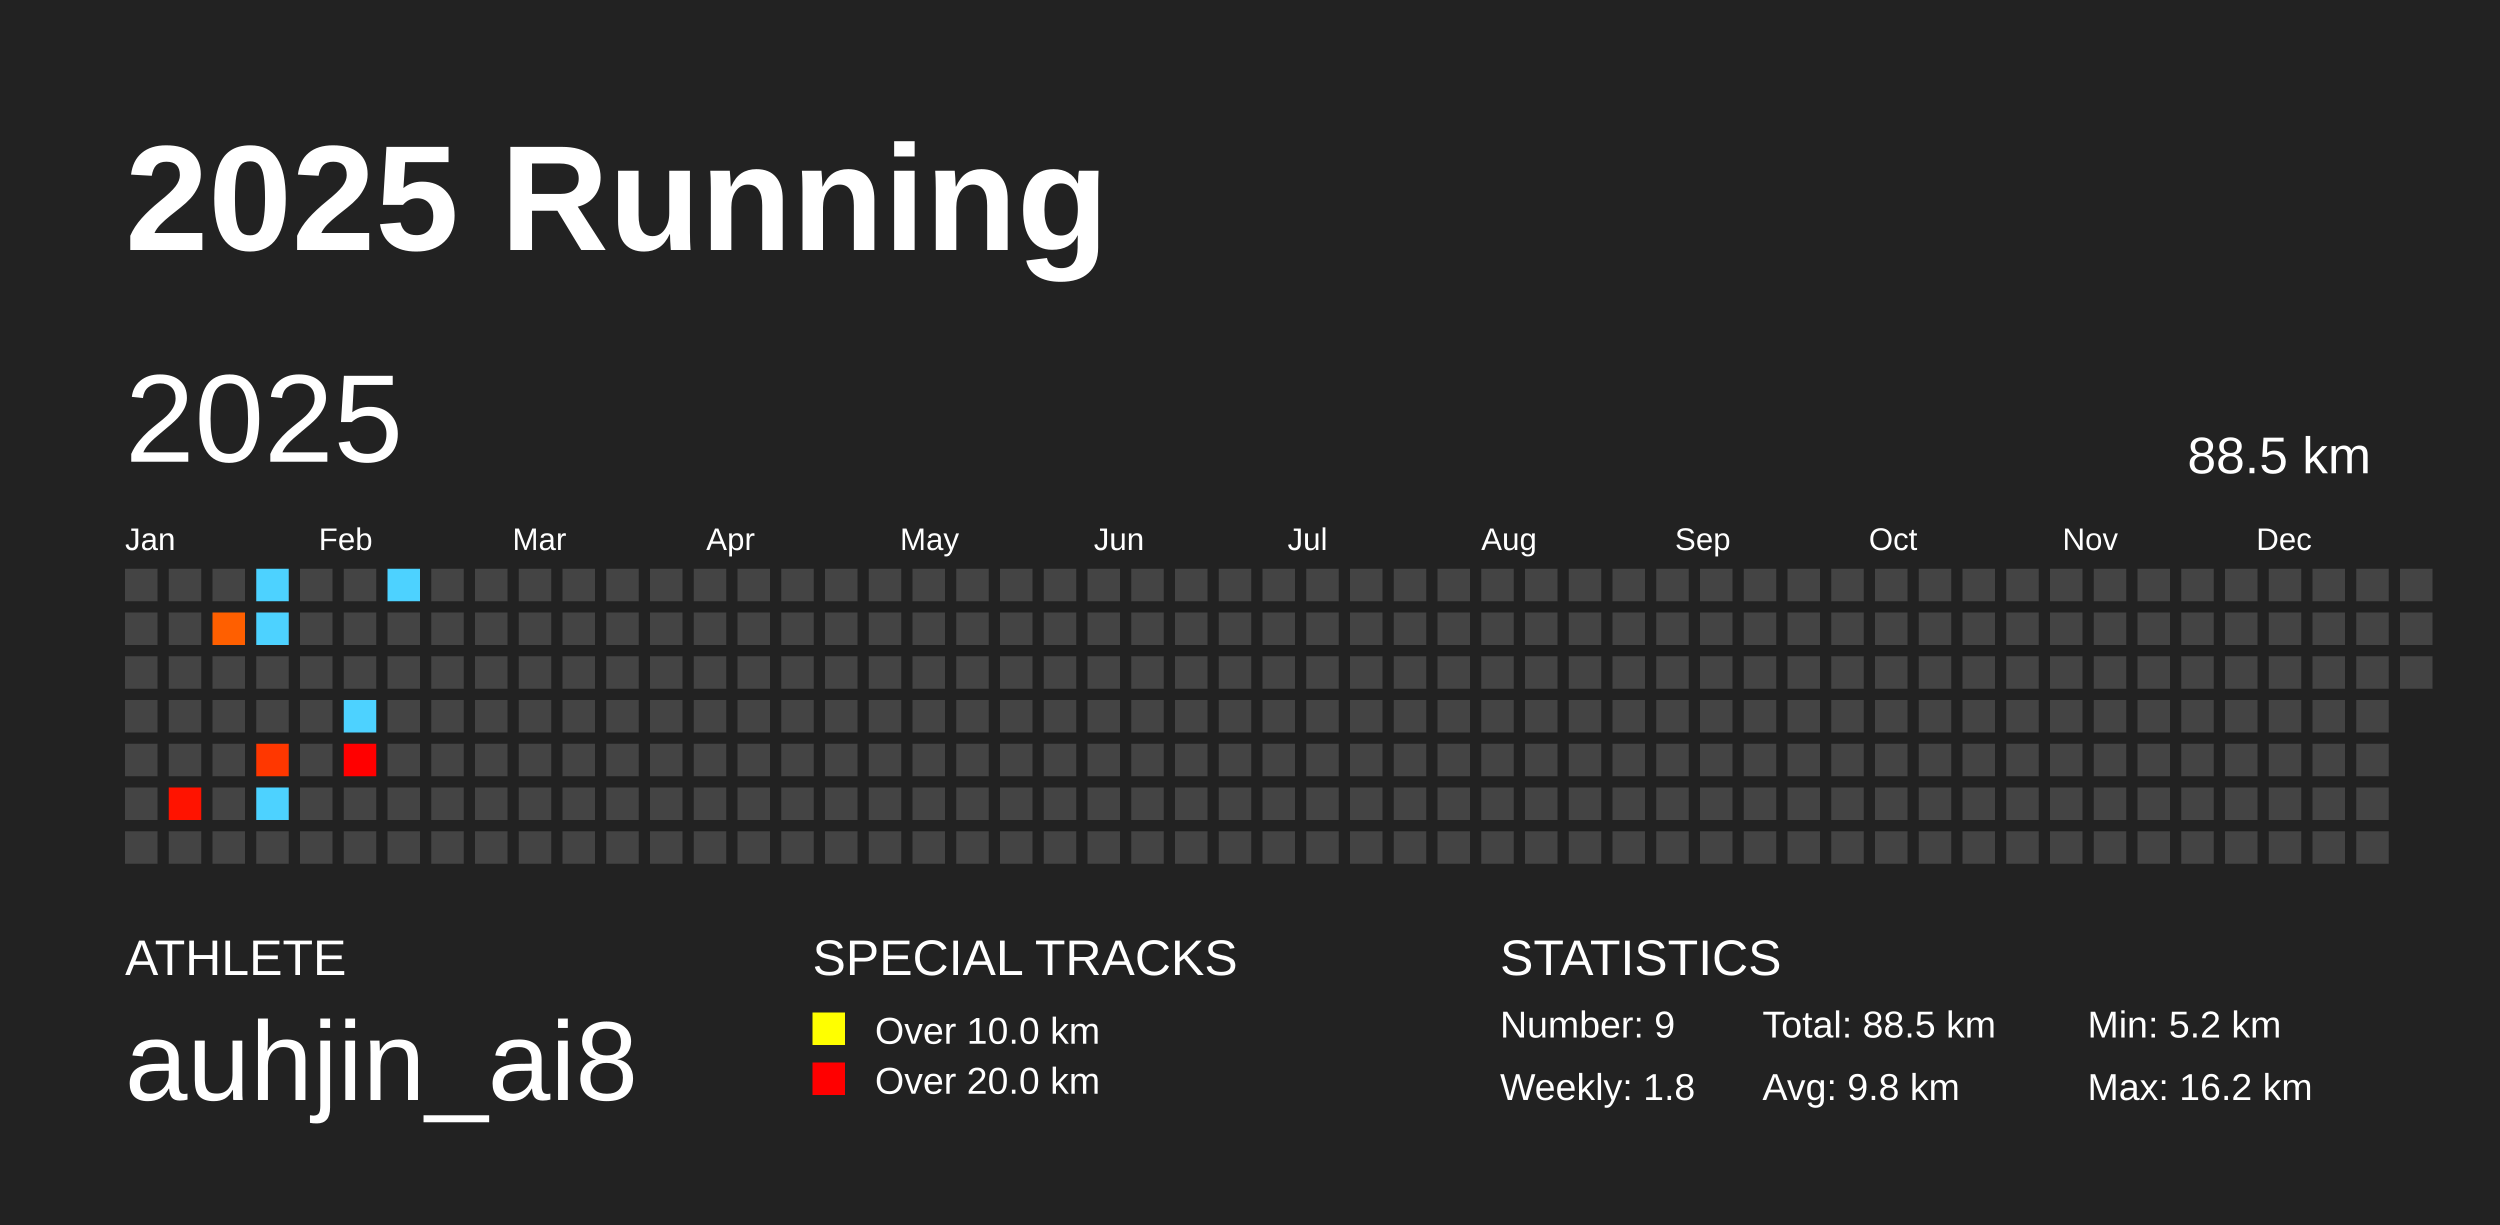
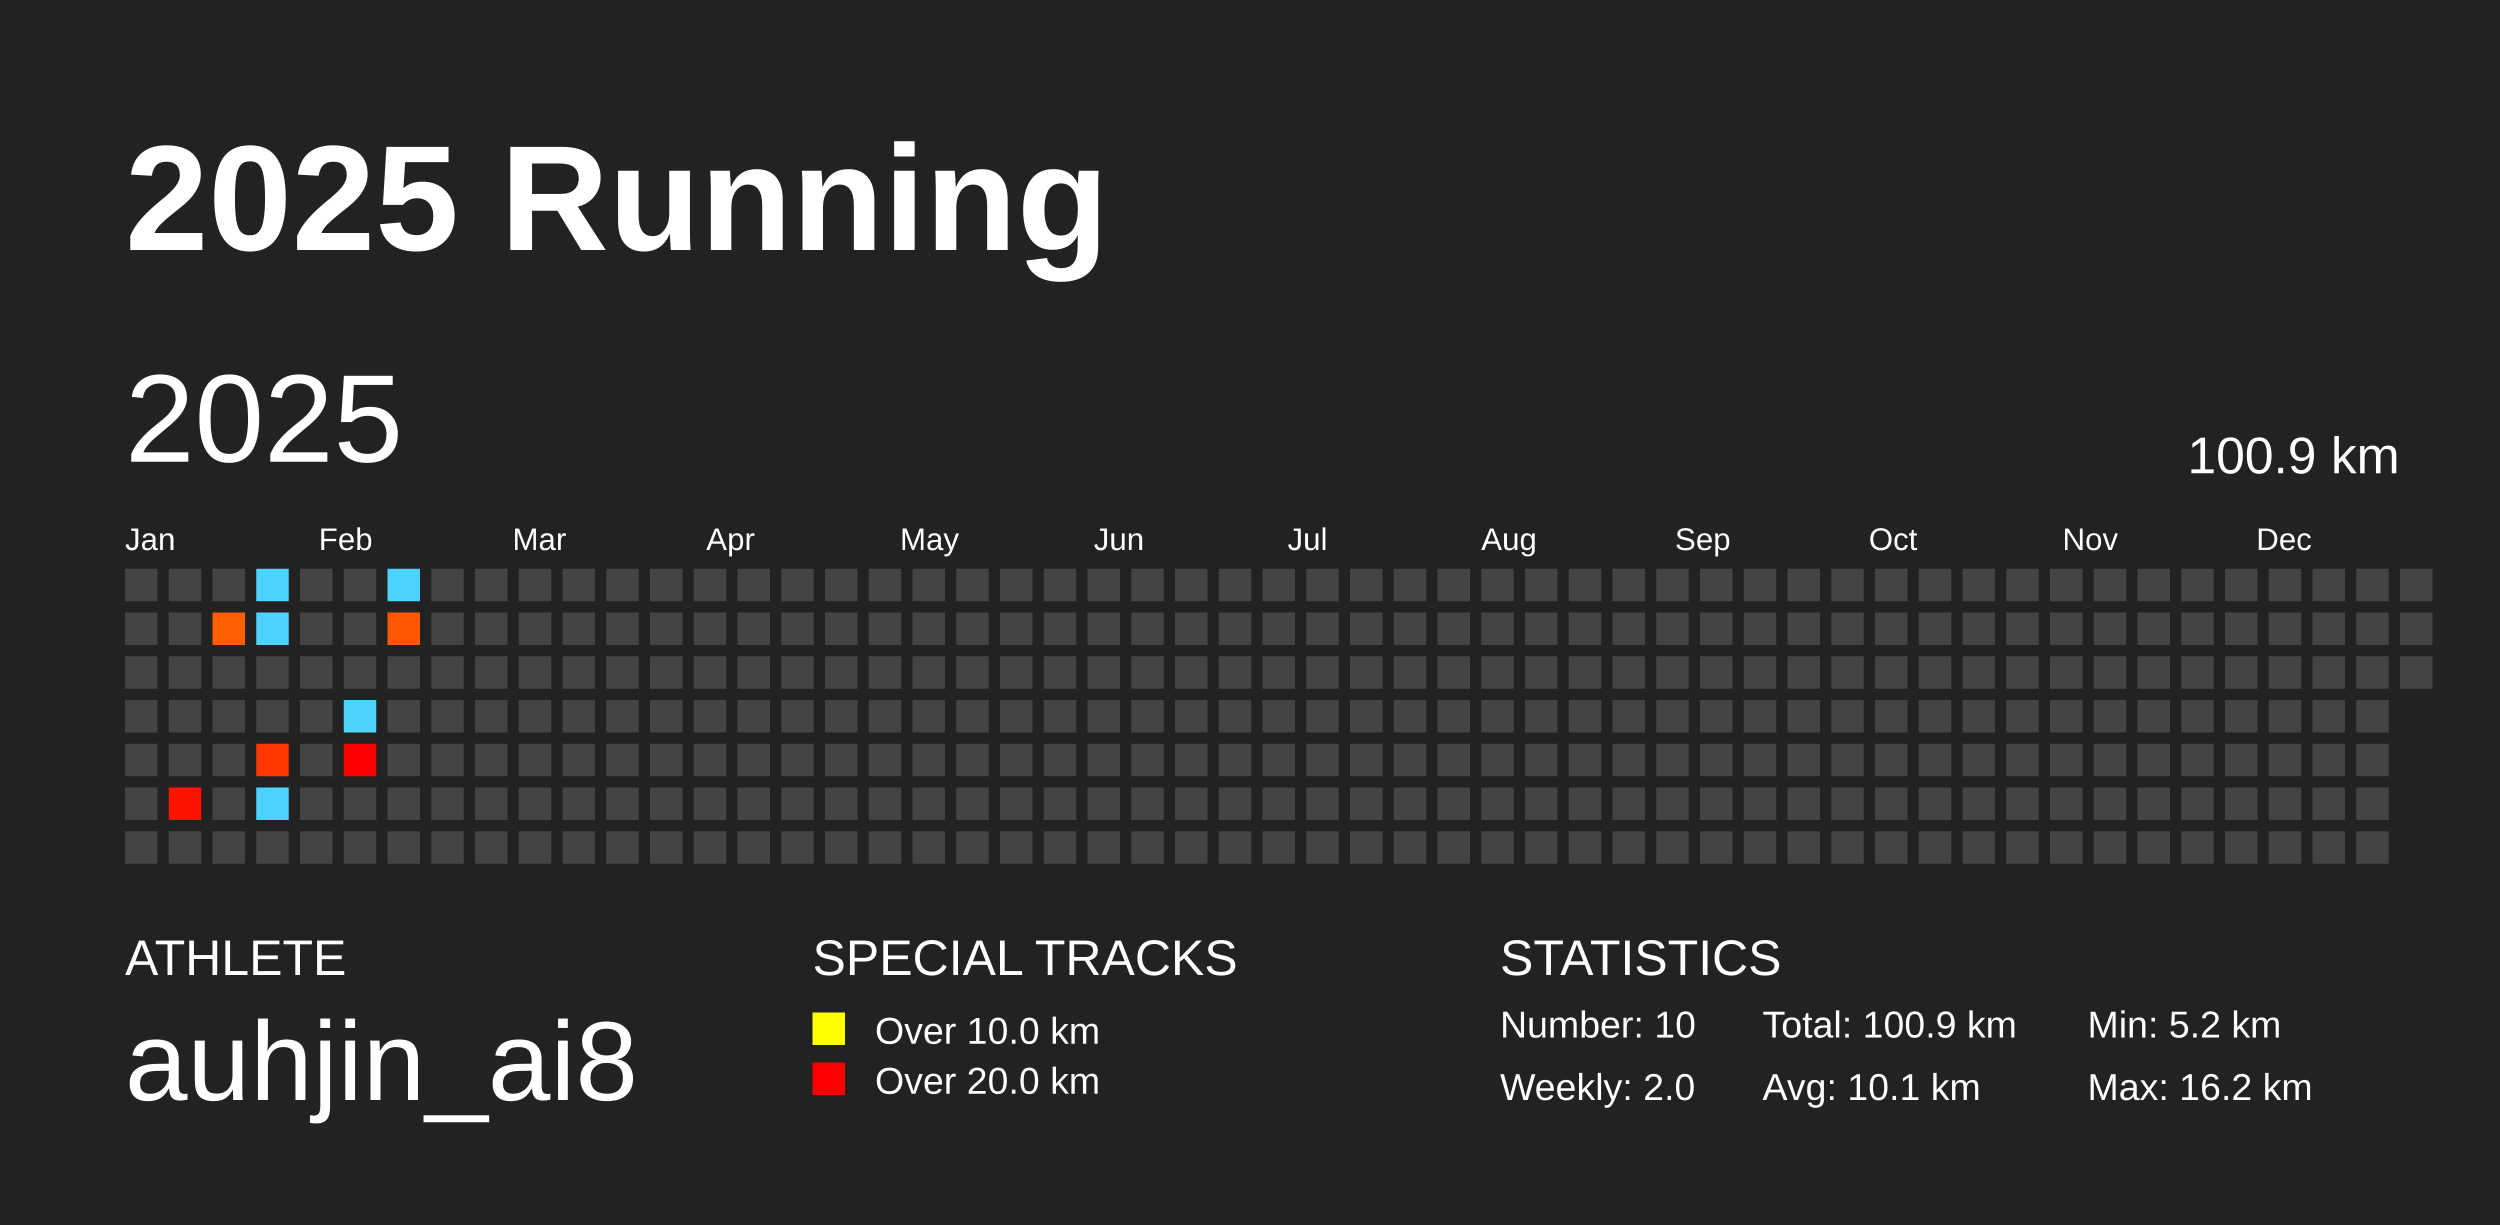
<svg xmlns="http://www.w3.org/2000/svg" baseProfile="full" height="98mm" version="1.1" viewBox="0,0,200,98" width="200mm">
  <defs />
  <rect fill="#222222" height="98" width="200" x="0" y="0" />
  <text fill="#FFFFFF" style="font-size:12px; font-family:Arial; font-weight:bold;" x="10" y="20">2025 Running</text>
  <text fill="#FFFFFF" style="font-size:4px; font-family:Arial" x="10" y="78">ATHLETE</text>
  <text fill="#FFFFFF" style="font-size:9px; font-family:Arial" x="10" y="88">auhjin_ai8</text>
  <text fill="#FFFFFF" style="font-size:4px; font-family:Arial" x="65" y="78">SPECIAL TRACKS</text>
  <rect fill="yellow" height="2.6" width="2.6" x="65" y="81" />
  <text fill="#FFFFFF" style="font-size:3px; font-family:Arial" x="70" y="83.5">Over 10.0 km</text>
  <rect fill="red" height="2.6" width="2.6" x="65" y="85" />
  <text fill="#FFFFFF" style="font-size:3px; font-family:Arial" x="70" y="87.5">Over 20.0 km</text>
  <text fill="#FFFFFF" style="font-size:4px; font-family:Arial" x="120" y="78">STATISTICS</text>
-   <text fill="#FFFFFF" style="font-size:3px; font-family:Arial" x="120" y="83">Number: 9</text>
-   <text fill="#FFFFFF" style="font-size:3px; font-family:Arial" x="120" y="88">Weekly: 1.8</text>
-   <text fill="#FFFFFF" style="font-size:3px; font-family:Arial" x="141" y="83">Total: 88.5 km</text>
-   <text fill="#FFFFFF" style="font-size:3px; font-family:Arial" x="141" y="88">Avg: 9.8 km</text>
+   <text fill="#FFFFFF" style="font-size:3px; font-family:Arial" x="120" y="83">Number: 10</text>
+   <text fill="#FFFFFF" style="font-size:3px; font-family:Arial" x="120" y="88">Weekly: 2.0</text>
+   <text fill="#FFFFFF" style="font-size:3px; font-family:Arial" x="141" y="83">Total: 100.9 km</text>
+   <text fill="#FFFFFF" style="font-size:3px; font-family:Arial" x="141" y="88">Avg: 10.1 km</text>
  <text fill="#FFFFFF" style="font-size:3px; font-family:Arial" x="167" y="83">Min: 5.2 km</text>
  <text fill="#FFFFFF" style="font-size:3px; font-family:Arial" x="167" y="88">Max: 16.2 km</text>
  <text dominant-baseline="hanging" fill="#FFFFFF" style="font-size:10.0px; font-family:Arial;" x="10" y="30">2025</text>
-   <text dominant-baseline="hanging" fill="#FFFFFF" style="font-size:4.125px; font-family:Arial;" x="175" y="35">88.5 km</text>
+   <text dominant-baseline="hanging" fill="#FFFFFF" style="font-size:4.125px; font-family:Arial;" x="175" y="35">100.9 km</text>
  <text fill="#FFFFFF" style="font-size:2.5px; font-family:Arial" x="10.0" y="44">Jan</text>
  <text fill="#FFFFFF" style="font-size:2.5px; font-family:Arial" x="25.5" y="44">Feb</text>
  <text fill="#FFFFFF" style="font-size:2.5px; font-family:Arial" x="41.0" y="44">Mar</text>
  <text fill="#FFFFFF" style="font-size:2.5px; font-family:Arial" x="56.5" y="44">Apr</text>
  <text fill="#FFFFFF" style="font-size:2.5px; font-family:Arial" x="72.0" y="44">May</text>
  <text fill="#FFFFFF" style="font-size:2.5px; font-family:Arial" x="87.5" y="44">Jun</text>
  <text fill="#FFFFFF" style="font-size:2.5px; font-family:Arial" x="103.0" y="44">Jul</text>
  <text fill="#FFFFFF" style="font-size:2.5px; font-family:Arial" x="118.5" y="44">Aug</text>
  <text fill="#FFFFFF" style="font-size:2.5px; font-family:Arial" x="134.0" y="44">Sep</text>
  <text fill="#FFFFFF" style="font-size:2.5px; font-family:Arial" x="149.5" y="44">Oct</text>
  <text fill="#FFFFFF" style="font-size:2.5px; font-family:Arial" x="165.0" y="44">Nov</text>
  <text fill="#FFFFFF" style="font-size:2.5px; font-family:Arial" x="180.5" y="44">Dec</text>
  <rect fill="#444444" height="2.6" width="2.6" x="10.0" y="45.5" />
  <rect fill="#444444" height="2.6" width="2.6" x="10.0" y="49.0" />
  <rect fill="#444444" height="2.6" width="2.6" x="10.0" y="52.5" />
  <rect fill="#444444" height="2.6" width="2.6" x="10.0" y="56.0" />
  <rect fill="#444444" height="2.6" width="2.6" x="10.0" y="59.5" />
  <rect fill="#444444" height="2.6" width="2.6" x="10.0" y="63.0" />
  <rect fill="#444444" height="2.6" width="2.6" x="10.0" y="66.5" />
  <rect fill="#444444" height="2.6" width="2.6" x="13.5" y="45.5" />
  <rect fill="#444444" height="2.6" width="2.6" x="13.5" y="49.0" />
  <rect fill="#444444" height="2.6" width="2.6" x="13.5" y="52.5" />
  <rect fill="#444444" height="2.6" width="2.6" x="13.5" y="56.0" />
  <rect fill="#444444" height="2.6" width="2.6" x="13.5" y="59.5" />
  <rect fill="#ff1300" height="2.6" width="2.6" x="13.5" y="63.0" />
  <rect fill="#444444" height="2.6" width="2.6" x="13.5" y="66.5" />
  <rect fill="#444444" height="2.6" width="2.6" x="17.0" y="45.5" />
  <rect fill="#ff5f00" height="2.6" width="2.6" x="17.0" y="49.0" />
  <rect fill="#444444" height="2.6" width="2.6" x="17.0" y="52.5" />
  <rect fill="#444444" height="2.6" width="2.6" x="17.0" y="56.0" />
  <rect fill="#444444" height="2.6" width="2.6" x="17.0" y="59.5" />
  <rect fill="#444444" height="2.6" width="2.6" x="17.0" y="63.0" />
  <rect fill="#444444" height="2.6" width="2.6" x="17.0" y="66.5" />
  <rect fill="#4dd2ff" height="2.6" width="2.6" x="20.5" y="45.5" />
  <rect fill="#4dd2ff" height="2.6" width="2.6" x="20.5" y="49.0" />
  <rect fill="#444444" height="2.6" width="2.6" x="20.5" y="52.5" />
  <rect fill="#444444" height="2.6" width="2.6" x="20.5" y="56.0" />
  <rect fill="#ff3700" height="2.6" width="2.6" x="20.5" y="59.5" />
  <rect fill="#4dd2ff" height="2.6" width="2.6" x="20.5" y="63.0" />
  <rect fill="#444444" height="2.6" width="2.6" x="20.5" y="66.5" />
  <rect fill="#444444" height="2.6" width="2.6" x="24.0" y="45.5" />
  <rect fill="#444444" height="2.6" width="2.6" x="24.0" y="49.0" />
  <rect fill="#444444" height="2.6" width="2.6" x="24.0" y="52.5" />
  <rect fill="#444444" height="2.6" width="2.6" x="24.0" y="56.0" />
  <rect fill="#444444" height="2.6" width="2.6" x="24.0" y="59.5" />
  <rect fill="#444444" height="2.6" width="2.6" x="24.0" y="63.0" />
  <rect fill="#444444" height="2.6" width="2.6" x="24.0" y="66.5" />
  <rect fill="#444444" height="2.6" width="2.6" x="27.5" y="45.5" />
  <rect fill="#444444" height="2.6" width="2.6" x="27.5" y="49.0" />
  <rect fill="#444444" height="2.6" width="2.6" x="27.5" y="52.5" />
  <rect fill="#4dd2ff" height="2.6" width="2.6" x="27.5" y="56.0" />
  <rect fill="#ff0000" height="2.6" width="2.6" x="27.5" y="59.5" />
  <rect fill="#444444" height="2.6" width="2.6" x="27.5" y="63.0" />
  <rect fill="#444444" height="2.6" width="2.6" x="27.5" y="66.5" />
  <rect fill="#4dd2ff" height="2.6" width="2.6" x="31.0" y="45.5" />
-   <rect fill="#444444" height="2.6" width="2.6" x="31.0" y="49.0" />
+   <rect fill="#ff5800" height="2.6" width="2.6" x="31.0" y="49.0" />
  <rect fill="#444444" height="2.6" width="2.6" x="31.0" y="52.5" />
  <rect fill="#444444" height="2.6" width="2.6" x="31.0" y="56.0" />
  <rect fill="#444444" height="2.6" width="2.6" x="31.0" y="59.5" />
  <rect fill="#444444" height="2.6" width="2.6" x="31.0" y="63.0" />
  <rect fill="#444444" height="2.6" width="2.6" x="31.0" y="66.5" />
  <rect fill="#444444" height="2.6" width="2.6" x="34.5" y="45.5" />
  <rect fill="#444444" height="2.6" width="2.6" x="34.5" y="49.0" />
  <rect fill="#444444" height="2.6" width="2.6" x="34.5" y="52.5" />
  <rect fill="#444444" height="2.6" width="2.6" x="34.5" y="56.0" />
  <rect fill="#444444" height="2.6" width="2.6" x="34.5" y="59.5" />
  <rect fill="#444444" height="2.6" width="2.6" x="34.5" y="63.0" />
  <rect fill="#444444" height="2.6" width="2.6" x="34.5" y="66.5" />
  <rect fill="#444444" height="2.6" width="2.6" x="38.0" y="45.5" />
  <rect fill="#444444" height="2.6" width="2.6" x="38.0" y="49.0" />
  <rect fill="#444444" height="2.6" width="2.6" x="38.0" y="52.5" />
  <rect fill="#444444" height="2.6" width="2.6" x="38.0" y="56.0" />
  <rect fill="#444444" height="2.6" width="2.6" x="38.0" y="59.5" />
  <rect fill="#444444" height="2.6" width="2.6" x="38.0" y="63.0" />
  <rect fill="#444444" height="2.6" width="2.6" x="38.0" y="66.5" />
  <rect fill="#444444" height="2.6" width="2.6" x="41.5" y="45.5" />
  <rect fill="#444444" height="2.6" width="2.6" x="41.5" y="49.0" />
  <rect fill="#444444" height="2.6" width="2.6" x="41.5" y="52.5" />
  <rect fill="#444444" height="2.6" width="2.6" x="41.5" y="56.0" />
  <rect fill="#444444" height="2.6" width="2.6" x="41.5" y="59.5" />
  <rect fill="#444444" height="2.6" width="2.6" x="41.5" y="63.0" />
  <rect fill="#444444" height="2.6" width="2.6" x="41.5" y="66.5" />
  <rect fill="#444444" height="2.6" width="2.6" x="45.0" y="45.5" />
  <rect fill="#444444" height="2.6" width="2.6" x="45.0" y="49.0" />
  <rect fill="#444444" height="2.6" width="2.6" x="45.0" y="52.5" />
  <rect fill="#444444" height="2.6" width="2.6" x="45.0" y="56.0" />
  <rect fill="#444444" height="2.6" width="2.6" x="45.0" y="59.5" />
  <rect fill="#444444" height="2.6" width="2.6" x="45.0" y="63.0" />
  <rect fill="#444444" height="2.6" width="2.6" x="45.0" y="66.5" />
  <rect fill="#444444" height="2.6" width="2.6" x="48.5" y="45.5" />
  <rect fill="#444444" height="2.6" width="2.6" x="48.5" y="49.0" />
  <rect fill="#444444" height="2.6" width="2.6" x="48.5" y="52.5" />
  <rect fill="#444444" height="2.6" width="2.6" x="48.5" y="56.0" />
  <rect fill="#444444" height="2.6" width="2.6" x="48.5" y="59.5" />
  <rect fill="#444444" height="2.6" width="2.6" x="48.5" y="63.0" />
  <rect fill="#444444" height="2.6" width="2.6" x="48.5" y="66.5" />
  <rect fill="#444444" height="2.6" width="2.6" x="52.0" y="45.5" />
  <rect fill="#444444" height="2.6" width="2.6" x="52.0" y="49.0" />
  <rect fill="#444444" height="2.6" width="2.6" x="52.0" y="52.5" />
  <rect fill="#444444" height="2.6" width="2.6" x="52.0" y="56.0" />
  <rect fill="#444444" height="2.6" width="2.6" x="52.0" y="59.5" />
  <rect fill="#444444" height="2.6" width="2.6" x="52.0" y="63.0" />
  <rect fill="#444444" height="2.6" width="2.6" x="52.0" y="66.5" />
  <rect fill="#444444" height="2.6" width="2.6" x="55.5" y="45.5" />
  <rect fill="#444444" height="2.6" width="2.6" x="55.5" y="49.0" />
  <rect fill="#444444" height="2.6" width="2.6" x="55.5" y="52.5" />
  <rect fill="#444444" height="2.6" width="2.6" x="55.5" y="56.0" />
  <rect fill="#444444" height="2.6" width="2.6" x="55.5" y="59.5" />
  <rect fill="#444444" height="2.6" width="2.6" x="55.5" y="63.0" />
  <rect fill="#444444" height="2.6" width="2.6" x="55.5" y="66.5" />
  <rect fill="#444444" height="2.6" width="2.6" x="59.0" y="45.5" />
  <rect fill="#444444" height="2.6" width="2.6" x="59.0" y="49.0" />
  <rect fill="#444444" height="2.6" width="2.6" x="59.0" y="52.5" />
  <rect fill="#444444" height="2.6" width="2.6" x="59.0" y="56.0" />
  <rect fill="#444444" height="2.6" width="2.6" x="59.0" y="59.5" />
  <rect fill="#444444" height="2.6" width="2.6" x="59.0" y="63.0" />
  <rect fill="#444444" height="2.6" width="2.6" x="59.0" y="66.5" />
  <rect fill="#444444" height="2.6" width="2.6" x="62.5" y="45.5" />
  <rect fill="#444444" height="2.6" width="2.6" x="62.5" y="49.0" />
  <rect fill="#444444" height="2.6" width="2.6" x="62.5" y="52.5" />
  <rect fill="#444444" height="2.6" width="2.6" x="62.5" y="56.0" />
  <rect fill="#444444" height="2.6" width="2.6" x="62.5" y="59.5" />
  <rect fill="#444444" height="2.6" width="2.6" x="62.5" y="63.0" />
  <rect fill="#444444" height="2.6" width="2.6" x="62.5" y="66.5" />
  <rect fill="#444444" height="2.6" width="2.6" x="66.0" y="45.5" />
  <rect fill="#444444" height="2.6" width="2.6" x="66.0" y="49.0" />
  <rect fill="#444444" height="2.6" width="2.6" x="66.0" y="52.5" />
  <rect fill="#444444" height="2.6" width="2.6" x="66.0" y="56.0" />
  <rect fill="#444444" height="2.6" width="2.6" x="66.0" y="59.5" />
  <rect fill="#444444" height="2.6" width="2.6" x="66.0" y="63.0" />
  <rect fill="#444444" height="2.6" width="2.6" x="66.0" y="66.5" />
  <rect fill="#444444" height="2.6" width="2.6" x="69.5" y="45.5" />
  <rect fill="#444444" height="2.6" width="2.6" x="69.5" y="49.0" />
  <rect fill="#444444" height="2.6" width="2.6" x="69.5" y="52.5" />
  <rect fill="#444444" height="2.6" width="2.6" x="69.5" y="56.0" />
  <rect fill="#444444" height="2.6" width="2.6" x="69.5" y="59.5" />
  <rect fill="#444444" height="2.6" width="2.6" x="69.5" y="63.0" />
  <rect fill="#444444" height="2.6" width="2.6" x="69.5" y="66.5" />
  <rect fill="#444444" height="2.6" width="2.6" x="73.0" y="45.5" />
  <rect fill="#444444" height="2.6" width="2.6" x="73.0" y="49.0" />
  <rect fill="#444444" height="2.6" width="2.6" x="73.0" y="52.5" />
  <rect fill="#444444" height="2.6" width="2.6" x="73.0" y="56.0" />
  <rect fill="#444444" height="2.6" width="2.6" x="73.0" y="59.5" />
  <rect fill="#444444" height="2.6" width="2.6" x="73.0" y="63.0" />
  <rect fill="#444444" height="2.6" width="2.6" x="73.0" y="66.5" />
  <rect fill="#444444" height="2.6" width="2.6" x="76.5" y="45.5" />
  <rect fill="#444444" height="2.6" width="2.6" x="76.5" y="49.0" />
  <rect fill="#444444" height="2.6" width="2.6" x="76.5" y="52.5" />
  <rect fill="#444444" height="2.6" width="2.6" x="76.5" y="56.0" />
  <rect fill="#444444" height="2.6" width="2.6" x="76.5" y="59.5" />
  <rect fill="#444444" height="2.6" width="2.6" x="76.5" y="63.0" />
  <rect fill="#444444" height="2.6" width="2.6" x="76.5" y="66.5" />
  <rect fill="#444444" height="2.6" width="2.6" x="80.0" y="45.5" />
  <rect fill="#444444" height="2.6" width="2.6" x="80.0" y="49.0" />
  <rect fill="#444444" height="2.6" width="2.6" x="80.0" y="52.5" />
  <rect fill="#444444" height="2.6" width="2.6" x="80.0" y="56.0" />
  <rect fill="#444444" height="2.6" width="2.6" x="80.0" y="59.5" />
  <rect fill="#444444" height="2.6" width="2.6" x="80.0" y="63.0" />
  <rect fill="#444444" height="2.6" width="2.6" x="80.0" y="66.5" />
  <rect fill="#444444" height="2.6" width="2.6" x="83.5" y="45.5" />
  <rect fill="#444444" height="2.6" width="2.6" x="83.5" y="49.0" />
  <rect fill="#444444" height="2.6" width="2.6" x="83.5" y="52.5" />
  <rect fill="#444444" height="2.6" width="2.6" x="83.5" y="56.0" />
  <rect fill="#444444" height="2.6" width="2.6" x="83.5" y="59.5" />
  <rect fill="#444444" height="2.6" width="2.6" x="83.5" y="63.0" />
  <rect fill="#444444" height="2.6" width="2.6" x="83.5" y="66.5" />
  <rect fill="#444444" height="2.6" width="2.6" x="87.0" y="45.5" />
  <rect fill="#444444" height="2.6" width="2.6" x="87.0" y="49.0" />
  <rect fill="#444444" height="2.6" width="2.6" x="87.0" y="52.5" />
  <rect fill="#444444" height="2.6" width="2.6" x="87.0" y="56.0" />
  <rect fill="#444444" height="2.6" width="2.6" x="87.0" y="59.5" />
  <rect fill="#444444" height="2.6" width="2.6" x="87.0" y="63.0" />
  <rect fill="#444444" height="2.6" width="2.6" x="87.0" y="66.5" />
  <rect fill="#444444" height="2.6" width="2.6" x="90.5" y="45.5" />
  <rect fill="#444444" height="2.6" width="2.6" x="90.5" y="49.0" />
  <rect fill="#444444" height="2.6" width="2.6" x="90.5" y="52.5" />
  <rect fill="#444444" height="2.6" width="2.6" x="90.5" y="56.0" />
  <rect fill="#444444" height="2.6" width="2.6" x="90.5" y="59.5" />
  <rect fill="#444444" height="2.6" width="2.6" x="90.5" y="63.0" />
  <rect fill="#444444" height="2.6" width="2.6" x="90.5" y="66.5" />
  <rect fill="#444444" height="2.6" width="2.6" x="94.0" y="45.5" />
  <rect fill="#444444" height="2.6" width="2.6" x="94.0" y="49.0" />
  <rect fill="#444444" height="2.6" width="2.6" x="94.0" y="52.5" />
  <rect fill="#444444" height="2.6" width="2.6" x="94.0" y="56.0" />
  <rect fill="#444444" height="2.6" width="2.6" x="94.0" y="59.5" />
  <rect fill="#444444" height="2.6" width="2.6" x="94.0" y="63.0" />
  <rect fill="#444444" height="2.6" width="2.6" x="94.0" y="66.5" />
  <rect fill="#444444" height="2.6" width="2.6" x="97.5" y="45.5" />
  <rect fill="#444444" height="2.6" width="2.6" x="97.5" y="49.0" />
  <rect fill="#444444" height="2.6" width="2.6" x="97.5" y="52.5" />
  <rect fill="#444444" height="2.6" width="2.6" x="97.5" y="56.0" />
  <rect fill="#444444" height="2.6" width="2.6" x="97.5" y="59.5" />
  <rect fill="#444444" height="2.6" width="2.6" x="97.5" y="63.0" />
  <rect fill="#444444" height="2.6" width="2.6" x="97.5" y="66.5" />
  <rect fill="#444444" height="2.6" width="2.6" x="101.0" y="45.5" />
  <rect fill="#444444" height="2.6" width="2.6" x="101.0" y="49.0" />
  <rect fill="#444444" height="2.6" width="2.6" x="101.0" y="52.5" />
  <rect fill="#444444" height="2.6" width="2.6" x="101.0" y="56.0" />
  <rect fill="#444444" height="2.6" width="2.6" x="101.0" y="59.5" />
  <rect fill="#444444" height="2.6" width="2.6" x="101.0" y="63.0" />
  <rect fill="#444444" height="2.6" width="2.6" x="101.0" y="66.5" />
  <rect fill="#444444" height="2.6" width="2.6" x="104.5" y="45.5" />
  <rect fill="#444444" height="2.6" width="2.6" x="104.5" y="49.0" />
  <rect fill="#444444" height="2.6" width="2.6" x="104.5" y="52.5" />
  <rect fill="#444444" height="2.6" width="2.6" x="104.5" y="56.0" />
  <rect fill="#444444" height="2.6" width="2.6" x="104.5" y="59.5" />
  <rect fill="#444444" height="2.6" width="2.6" x="104.5" y="63.0" />
  <rect fill="#444444" height="2.6" width="2.6" x="104.5" y="66.5" />
  <rect fill="#444444" height="2.6" width="2.6" x="108.0" y="45.5" />
  <rect fill="#444444" height="2.6" width="2.6" x="108.0" y="49.0" />
  <rect fill="#444444" height="2.6" width="2.6" x="108.0" y="52.5" />
  <rect fill="#444444" height="2.6" width="2.6" x="108.0" y="56.0" />
  <rect fill="#444444" height="2.6" width="2.6" x="108.0" y="59.5" />
  <rect fill="#444444" height="2.6" width="2.6" x="108.0" y="63.0" />
  <rect fill="#444444" height="2.6" width="2.6" x="108.0" y="66.5" />
  <rect fill="#444444" height="2.6" width="2.6" x="111.5" y="45.5" />
  <rect fill="#444444" height="2.6" width="2.6" x="111.5" y="49.0" />
  <rect fill="#444444" height="2.6" width="2.6" x="111.5" y="52.5" />
  <rect fill="#444444" height="2.6" width="2.6" x="111.5" y="56.0" />
  <rect fill="#444444" height="2.6" width="2.6" x="111.5" y="59.5" />
  <rect fill="#444444" height="2.6" width="2.6" x="111.5" y="63.0" />
  <rect fill="#444444" height="2.6" width="2.6" x="111.5" y="66.5" />
  <rect fill="#444444" height="2.6" width="2.6" x="115.0" y="45.5" />
  <rect fill="#444444" height="2.6" width="2.6" x="115.0" y="49.0" />
  <rect fill="#444444" height="2.6" width="2.6" x="115.0" y="52.5" />
  <rect fill="#444444" height="2.6" width="2.6" x="115.0" y="56.0" />
  <rect fill="#444444" height="2.6" width="2.6" x="115.0" y="59.5" />
  <rect fill="#444444" height="2.6" width="2.6" x="115.0" y="63.0" />
  <rect fill="#444444" height="2.6" width="2.6" x="115.0" y="66.5" />
  <rect fill="#444444" height="2.6" width="2.6" x="118.5" y="45.5" />
  <rect fill="#444444" height="2.6" width="2.6" x="118.5" y="49.0" />
  <rect fill="#444444" height="2.6" width="2.6" x="118.5" y="52.5" />
  <rect fill="#444444" height="2.6" width="2.6" x="118.5" y="56.0" />
  <rect fill="#444444" height="2.6" width="2.6" x="118.5" y="59.5" />
  <rect fill="#444444" height="2.6" width="2.6" x="118.5" y="63.0" />
  <rect fill="#444444" height="2.6" width="2.6" x="118.5" y="66.5" />
  <rect fill="#444444" height="2.6" width="2.6" x="122.0" y="45.5" />
  <rect fill="#444444" height="2.6" width="2.6" x="122.0" y="49.0" />
  <rect fill="#444444" height="2.6" width="2.6" x="122.0" y="52.5" />
  <rect fill="#444444" height="2.6" width="2.6" x="122.0" y="56.0" />
  <rect fill="#444444" height="2.6" width="2.6" x="122.0" y="59.5" />
  <rect fill="#444444" height="2.6" width="2.6" x="122.0" y="63.0" />
  <rect fill="#444444" height="2.6" width="2.6" x="122.0" y="66.5" />
  <rect fill="#444444" height="2.6" width="2.6" x="125.5" y="45.5" />
  <rect fill="#444444" height="2.6" width="2.6" x="125.5" y="49.0" />
  <rect fill="#444444" height="2.6" width="2.6" x="125.5" y="52.5" />
  <rect fill="#444444" height="2.6" width="2.6" x="125.5" y="56.0" />
  <rect fill="#444444" height="2.6" width="2.6" x="125.5" y="59.5" />
  <rect fill="#444444" height="2.6" width="2.6" x="125.5" y="63.0" />
  <rect fill="#444444" height="2.6" width="2.6" x="125.5" y="66.5" />
  <rect fill="#444444" height="2.6" width="2.6" x="129.0" y="45.5" />
  <rect fill="#444444" height="2.6" width="2.6" x="129.0" y="49.0" />
  <rect fill="#444444" height="2.6" width="2.6" x="129.0" y="52.5" />
  <rect fill="#444444" height="2.6" width="2.6" x="129.0" y="56.0" />
  <rect fill="#444444" height="2.6" width="2.6" x="129.0" y="59.5" />
  <rect fill="#444444" height="2.6" width="2.6" x="129.0" y="63.0" />
  <rect fill="#444444" height="2.6" width="2.6" x="129.0" y="66.5" />
  <rect fill="#444444" height="2.6" width="2.6" x="132.5" y="45.5" />
  <rect fill="#444444" height="2.6" width="2.6" x="132.5" y="49.0" />
  <rect fill="#444444" height="2.6" width="2.6" x="132.5" y="52.5" />
  <rect fill="#444444" height="2.6" width="2.6" x="132.5" y="56.0" />
  <rect fill="#444444" height="2.6" width="2.6" x="132.5" y="59.5" />
  <rect fill="#444444" height="2.6" width="2.6" x="132.5" y="63.0" />
  <rect fill="#444444" height="2.6" width="2.6" x="132.5" y="66.5" />
  <rect fill="#444444" height="2.6" width="2.6" x="136.0" y="45.5" />
  <rect fill="#444444" height="2.6" width="2.6" x="136.0" y="49.0" />
  <rect fill="#444444" height="2.6" width="2.6" x="136.0" y="52.5" />
  <rect fill="#444444" height="2.6" width="2.6" x="136.0" y="56.0" />
  <rect fill="#444444" height="2.6" width="2.6" x="136.0" y="59.5" />
  <rect fill="#444444" height="2.6" width="2.6" x="136.0" y="63.0" />
  <rect fill="#444444" height="2.6" width="2.6" x="136.0" y="66.5" />
  <rect fill="#444444" height="2.6" width="2.6" x="139.5" y="45.5" />
  <rect fill="#444444" height="2.6" width="2.6" x="139.5" y="49.0" />
  <rect fill="#444444" height="2.6" width="2.6" x="139.5" y="52.5" />
  <rect fill="#444444" height="2.6" width="2.6" x="139.5" y="56.0" />
  <rect fill="#444444" height="2.6" width="2.6" x="139.5" y="59.5" />
  <rect fill="#444444" height="2.6" width="2.6" x="139.5" y="63.0" />
  <rect fill="#444444" height="2.6" width="2.6" x="139.5" y="66.5" />
  <rect fill="#444444" height="2.6" width="2.6" x="143.0" y="45.5" />
  <rect fill="#444444" height="2.6" width="2.6" x="143.0" y="49.0" />
  <rect fill="#444444" height="2.6" width="2.6" x="143.0" y="52.5" />
  <rect fill="#444444" height="2.6" width="2.6" x="143.0" y="56.0" />
  <rect fill="#444444" height="2.6" width="2.6" x="143.0" y="59.5" />
  <rect fill="#444444" height="2.6" width="2.6" x="143.0" y="63.0" />
  <rect fill="#444444" height="2.6" width="2.6" x="143.0" y="66.5" />
  <rect fill="#444444" height="2.6" width="2.6" x="146.5" y="45.5" />
  <rect fill="#444444" height="2.6" width="2.6" x="146.5" y="49.0" />
  <rect fill="#444444" height="2.6" width="2.6" x="146.5" y="52.5" />
  <rect fill="#444444" height="2.6" width="2.6" x="146.5" y="56.0" />
  <rect fill="#444444" height="2.6" width="2.6" x="146.5" y="59.5" />
  <rect fill="#444444" height="2.6" width="2.6" x="146.5" y="63.0" />
  <rect fill="#444444" height="2.6" width="2.6" x="146.5" y="66.5" />
  <rect fill="#444444" height="2.6" width="2.6" x="150.0" y="45.5" />
  <rect fill="#444444" height="2.6" width="2.6" x="150.0" y="49.0" />
  <rect fill="#444444" height="2.6" width="2.6" x="150.0" y="52.5" />
  <rect fill="#444444" height="2.6" width="2.6" x="150.0" y="56.0" />
  <rect fill="#444444" height="2.6" width="2.6" x="150.0" y="59.5" />
  <rect fill="#444444" height="2.6" width="2.6" x="150.0" y="63.0" />
  <rect fill="#444444" height="2.6" width="2.6" x="150.0" y="66.5" />
  <rect fill="#444444" height="2.6" width="2.6" x="153.5" y="45.5" />
  <rect fill="#444444" height="2.6" width="2.6" x="153.5" y="49.0" />
  <rect fill="#444444" height="2.6" width="2.6" x="153.5" y="52.5" />
  <rect fill="#444444" height="2.6" width="2.6" x="153.5" y="56.0" />
  <rect fill="#444444" height="2.6" width="2.6" x="153.5" y="59.5" />
  <rect fill="#444444" height="2.6" width="2.6" x="153.5" y="63.0" />
  <rect fill="#444444" height="2.6" width="2.6" x="153.5" y="66.5" />
  <rect fill="#444444" height="2.6" width="2.6" x="157.0" y="45.5" />
  <rect fill="#444444" height="2.6" width="2.6" x="157.0" y="49.0" />
  <rect fill="#444444" height="2.6" width="2.6" x="157.0" y="52.5" />
  <rect fill="#444444" height="2.6" width="2.6" x="157.0" y="56.0" />
  <rect fill="#444444" height="2.6" width="2.6" x="157.0" y="59.5" />
  <rect fill="#444444" height="2.6" width="2.6" x="157.0" y="63.0" />
  <rect fill="#444444" height="2.6" width="2.6" x="157.0" y="66.5" />
  <rect fill="#444444" height="2.6" width="2.6" x="160.5" y="45.5" />
  <rect fill="#444444" height="2.6" width="2.6" x="160.5" y="49.0" />
  <rect fill="#444444" height="2.6" width="2.6" x="160.5" y="52.5" />
  <rect fill="#444444" height="2.6" width="2.6" x="160.5" y="56.0" />
  <rect fill="#444444" height="2.6" width="2.6" x="160.5" y="59.5" />
  <rect fill="#444444" height="2.6" width="2.6" x="160.5" y="63.0" />
  <rect fill="#444444" height="2.6" width="2.6" x="160.5" y="66.5" />
  <rect fill="#444444" height="2.6" width="2.6" x="164.0" y="45.5" />
  <rect fill="#444444" height="2.6" width="2.6" x="164.0" y="49.0" />
  <rect fill="#444444" height="2.6" width="2.6" x="164.0" y="52.5" />
  <rect fill="#444444" height="2.6" width="2.6" x="164.0" y="56.0" />
  <rect fill="#444444" height="2.6" width="2.6" x="164.0" y="59.5" />
  <rect fill="#444444" height="2.6" width="2.6" x="164.0" y="63.0" />
  <rect fill="#444444" height="2.6" width="2.6" x="164.0" y="66.5" />
  <rect fill="#444444" height="2.6" width="2.6" x="167.5" y="45.5" />
  <rect fill="#444444" height="2.6" width="2.6" x="167.5" y="49.0" />
  <rect fill="#444444" height="2.6" width="2.6" x="167.5" y="52.5" />
  <rect fill="#444444" height="2.6" width="2.6" x="167.5" y="56.0" />
  <rect fill="#444444" height="2.6" width="2.6" x="167.5" y="59.5" />
  <rect fill="#444444" height="2.6" width="2.6" x="167.5" y="63.0" />
  <rect fill="#444444" height="2.6" width="2.6" x="167.5" y="66.5" />
  <rect fill="#444444" height="2.6" width="2.6" x="171.0" y="45.5" />
  <rect fill="#444444" height="2.6" width="2.6" x="171.0" y="49.0" />
  <rect fill="#444444" height="2.6" width="2.6" x="171.0" y="52.5" />
  <rect fill="#444444" height="2.6" width="2.6" x="171.0" y="56.0" />
  <rect fill="#444444" height="2.6" width="2.6" x="171.0" y="59.5" />
  <rect fill="#444444" height="2.6" width="2.6" x="171.0" y="63.0" />
  <rect fill="#444444" height="2.6" width="2.6" x="171.0" y="66.5" />
  <rect fill="#444444" height="2.6" width="2.6" x="174.5" y="45.5" />
  <rect fill="#444444" height="2.6" width="2.6" x="174.5" y="49.0" />
  <rect fill="#444444" height="2.6" width="2.6" x="174.5" y="52.5" />
  <rect fill="#444444" height="2.6" width="2.6" x="174.5" y="56.0" />
  <rect fill="#444444" height="2.6" width="2.6" x="174.5" y="59.5" />
  <rect fill="#444444" height="2.6" width="2.6" x="174.5" y="63.0" />
  <rect fill="#444444" height="2.6" width="2.6" x="174.5" y="66.5" />
  <rect fill="#444444" height="2.6" width="2.6" x="178.0" y="45.5" />
  <rect fill="#444444" height="2.6" width="2.6" x="178.0" y="49.0" />
  <rect fill="#444444" height="2.6" width="2.6" x="178.0" y="52.5" />
  <rect fill="#444444" height="2.6" width="2.6" x="178.0" y="56.0" />
  <rect fill="#444444" height="2.6" width="2.6" x="178.0" y="59.5" />
  <rect fill="#444444" height="2.6" width="2.6" x="178.0" y="63.0" />
  <rect fill="#444444" height="2.6" width="2.6" x="178.0" y="66.5" />
  <rect fill="#444444" height="2.6" width="2.6" x="181.5" y="45.5" />
  <rect fill="#444444" height="2.6" width="2.6" x="181.5" y="49.0" />
  <rect fill="#444444" height="2.6" width="2.6" x="181.5" y="52.5" />
  <rect fill="#444444" height="2.6" width="2.6" x="181.5" y="56.0" />
  <rect fill="#444444" height="2.6" width="2.6" x="181.5" y="59.5" />
  <rect fill="#444444" height="2.6" width="2.6" x="181.5" y="63.0" />
  <rect fill="#444444" height="2.6" width="2.6" x="181.5" y="66.5" />
  <rect fill="#444444" height="2.6" width="2.6" x="185.0" y="45.5" />
  <rect fill="#444444" height="2.6" width="2.6" x="185.0" y="49.0" />
  <rect fill="#444444" height="2.6" width="2.6" x="185.0" y="52.5" />
  <rect fill="#444444" height="2.6" width="2.6" x="185.0" y="56.0" />
  <rect fill="#444444" height="2.6" width="2.6" x="185.0" y="59.5" />
  <rect fill="#444444" height="2.6" width="2.6" x="185.0" y="63.0" />
  <rect fill="#444444" height="2.6" width="2.6" x="185.0" y="66.5" />
  <rect fill="#444444" height="2.6" width="2.6" x="188.5" y="45.5" />
  <rect fill="#444444" height="2.6" width="2.6" x="188.5" y="49.0" />
  <rect fill="#444444" height="2.6" width="2.6" x="188.5" y="52.5" />
  <rect fill="#444444" height="2.6" width="2.6" x="188.5" y="56.0" />
  <rect fill="#444444" height="2.6" width="2.6" x="188.5" y="59.5" />
  <rect fill="#444444" height="2.6" width="2.6" x="188.5" y="63.0" />
  <rect fill="#444444" height="2.6" width="2.6" x="188.5" y="66.5" />
  <rect fill="#444444" height="2.6" width="2.6" x="192.0" y="45.5" />
  <rect fill="#444444" height="2.6" width="2.6" x="192.0" y="49.0" />
  <rect fill="#444444" height="2.6" width="2.6" x="192.0" y="52.5" />
</svg>
